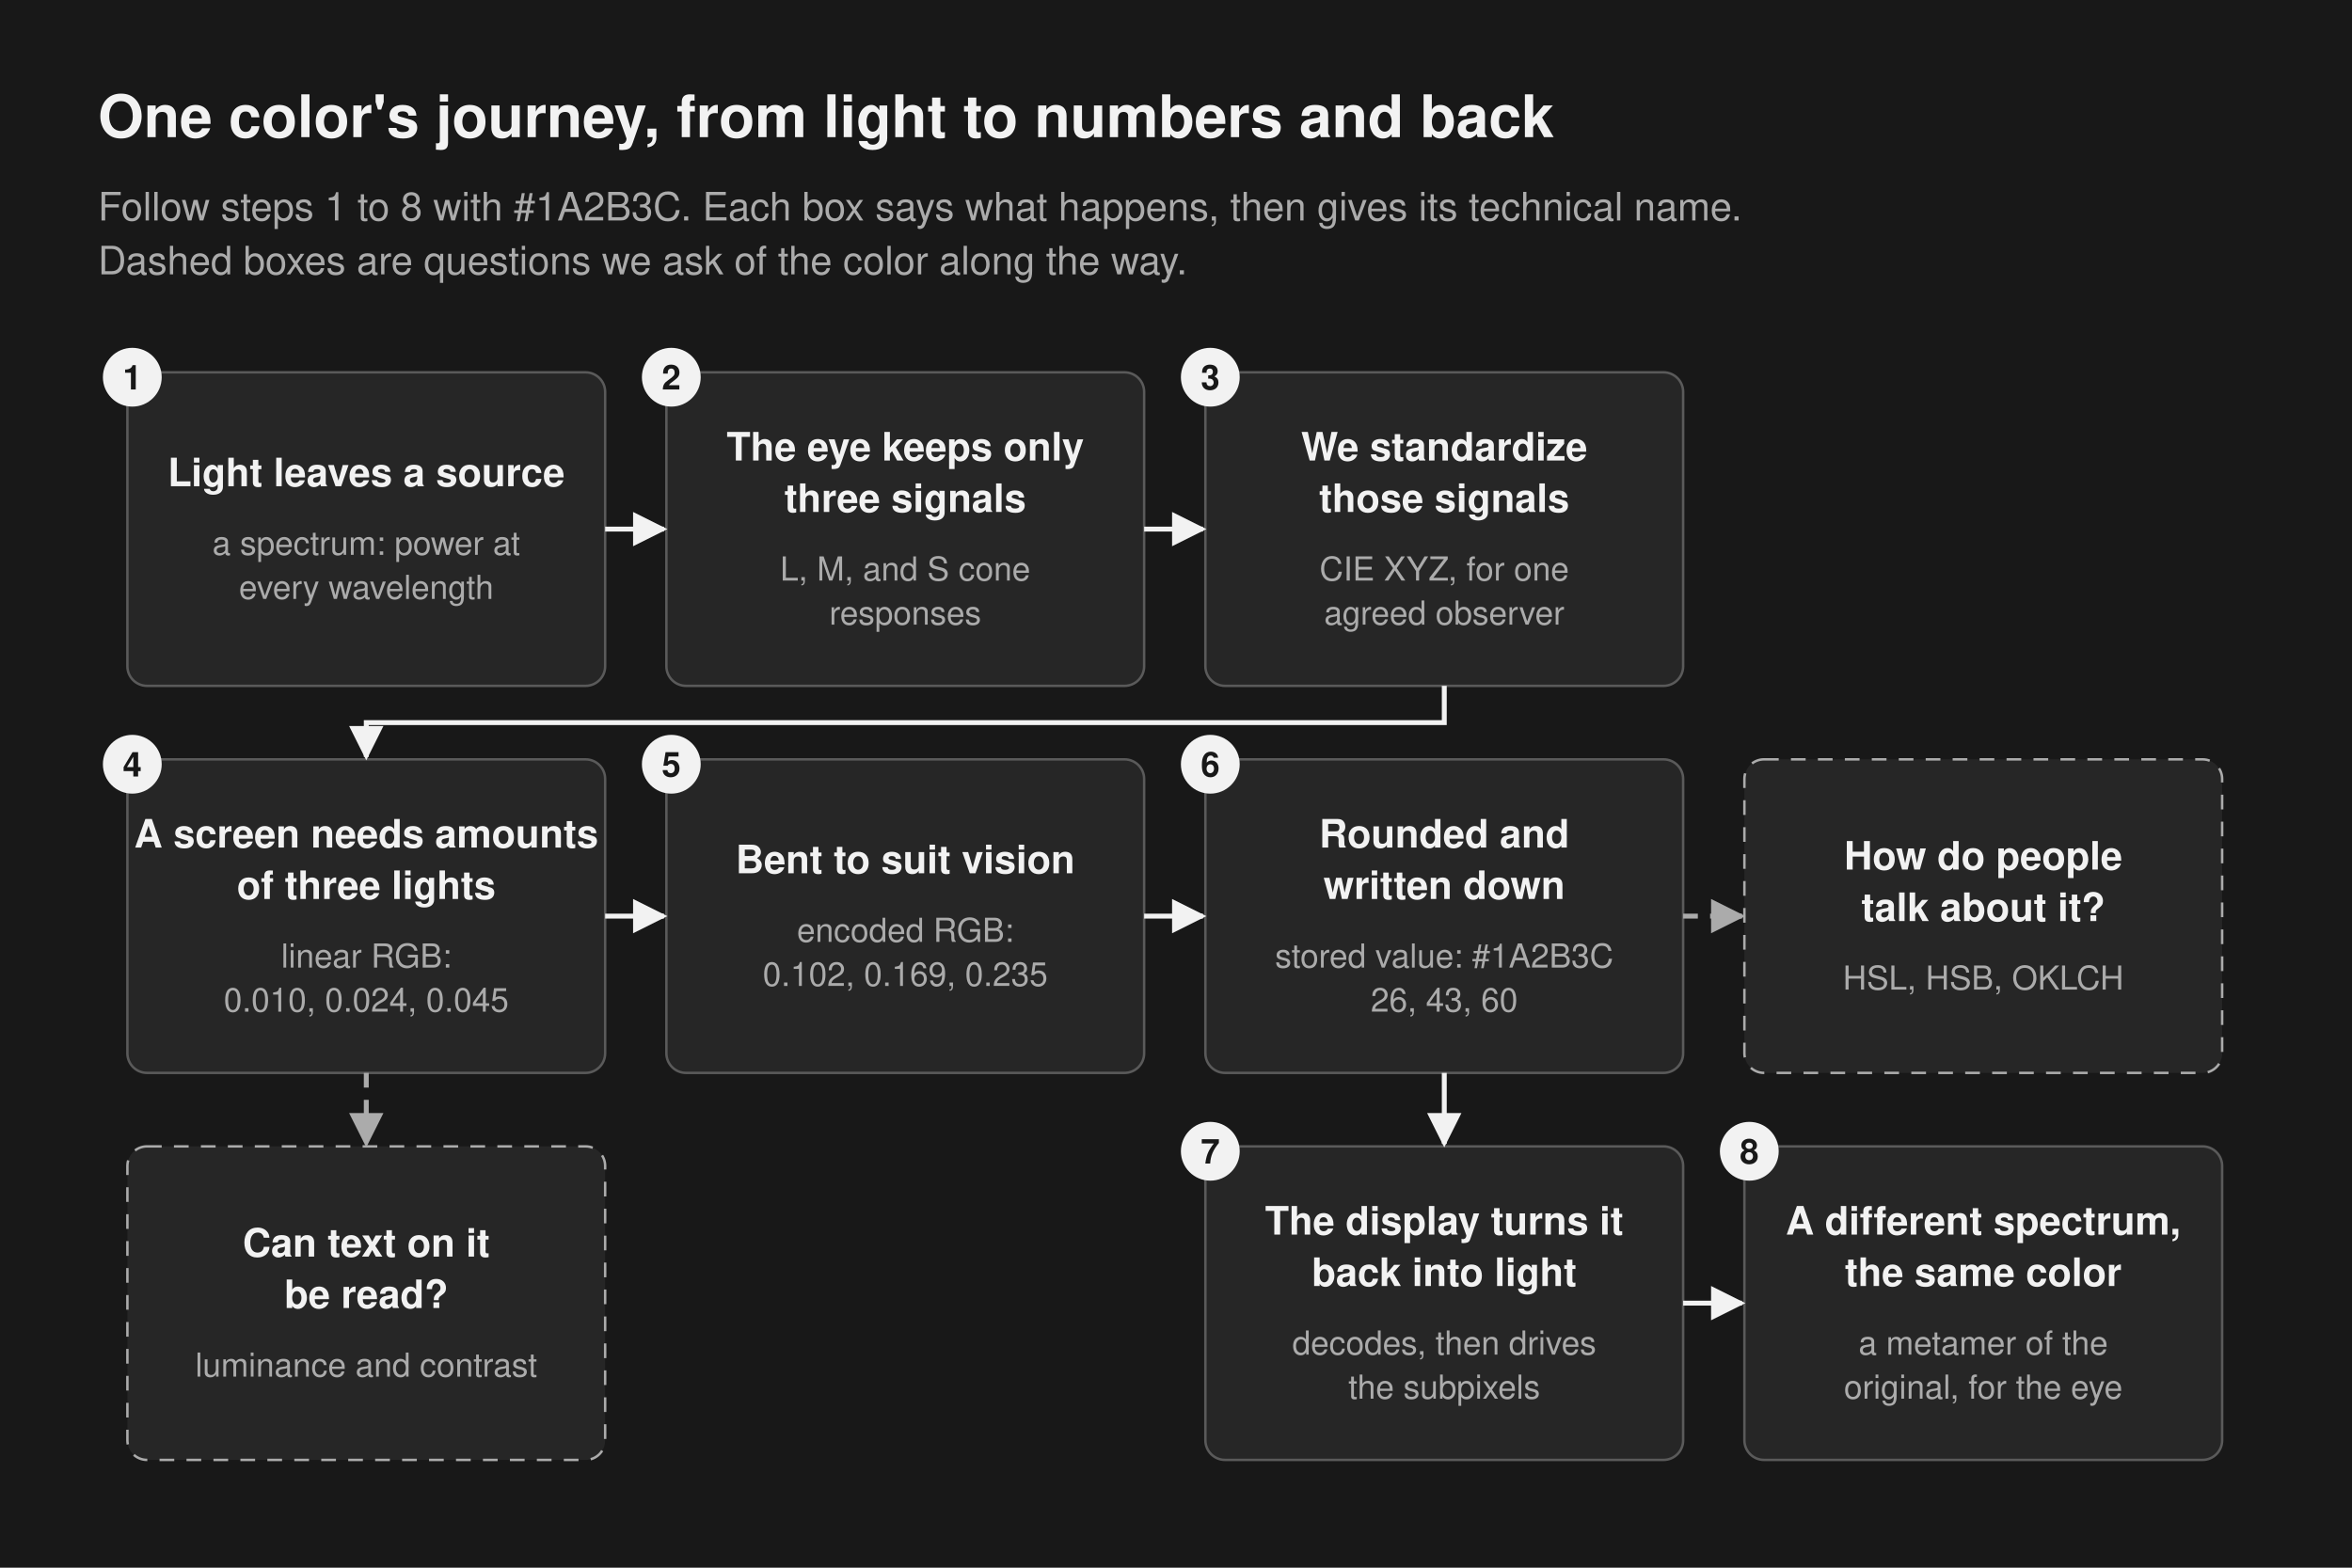
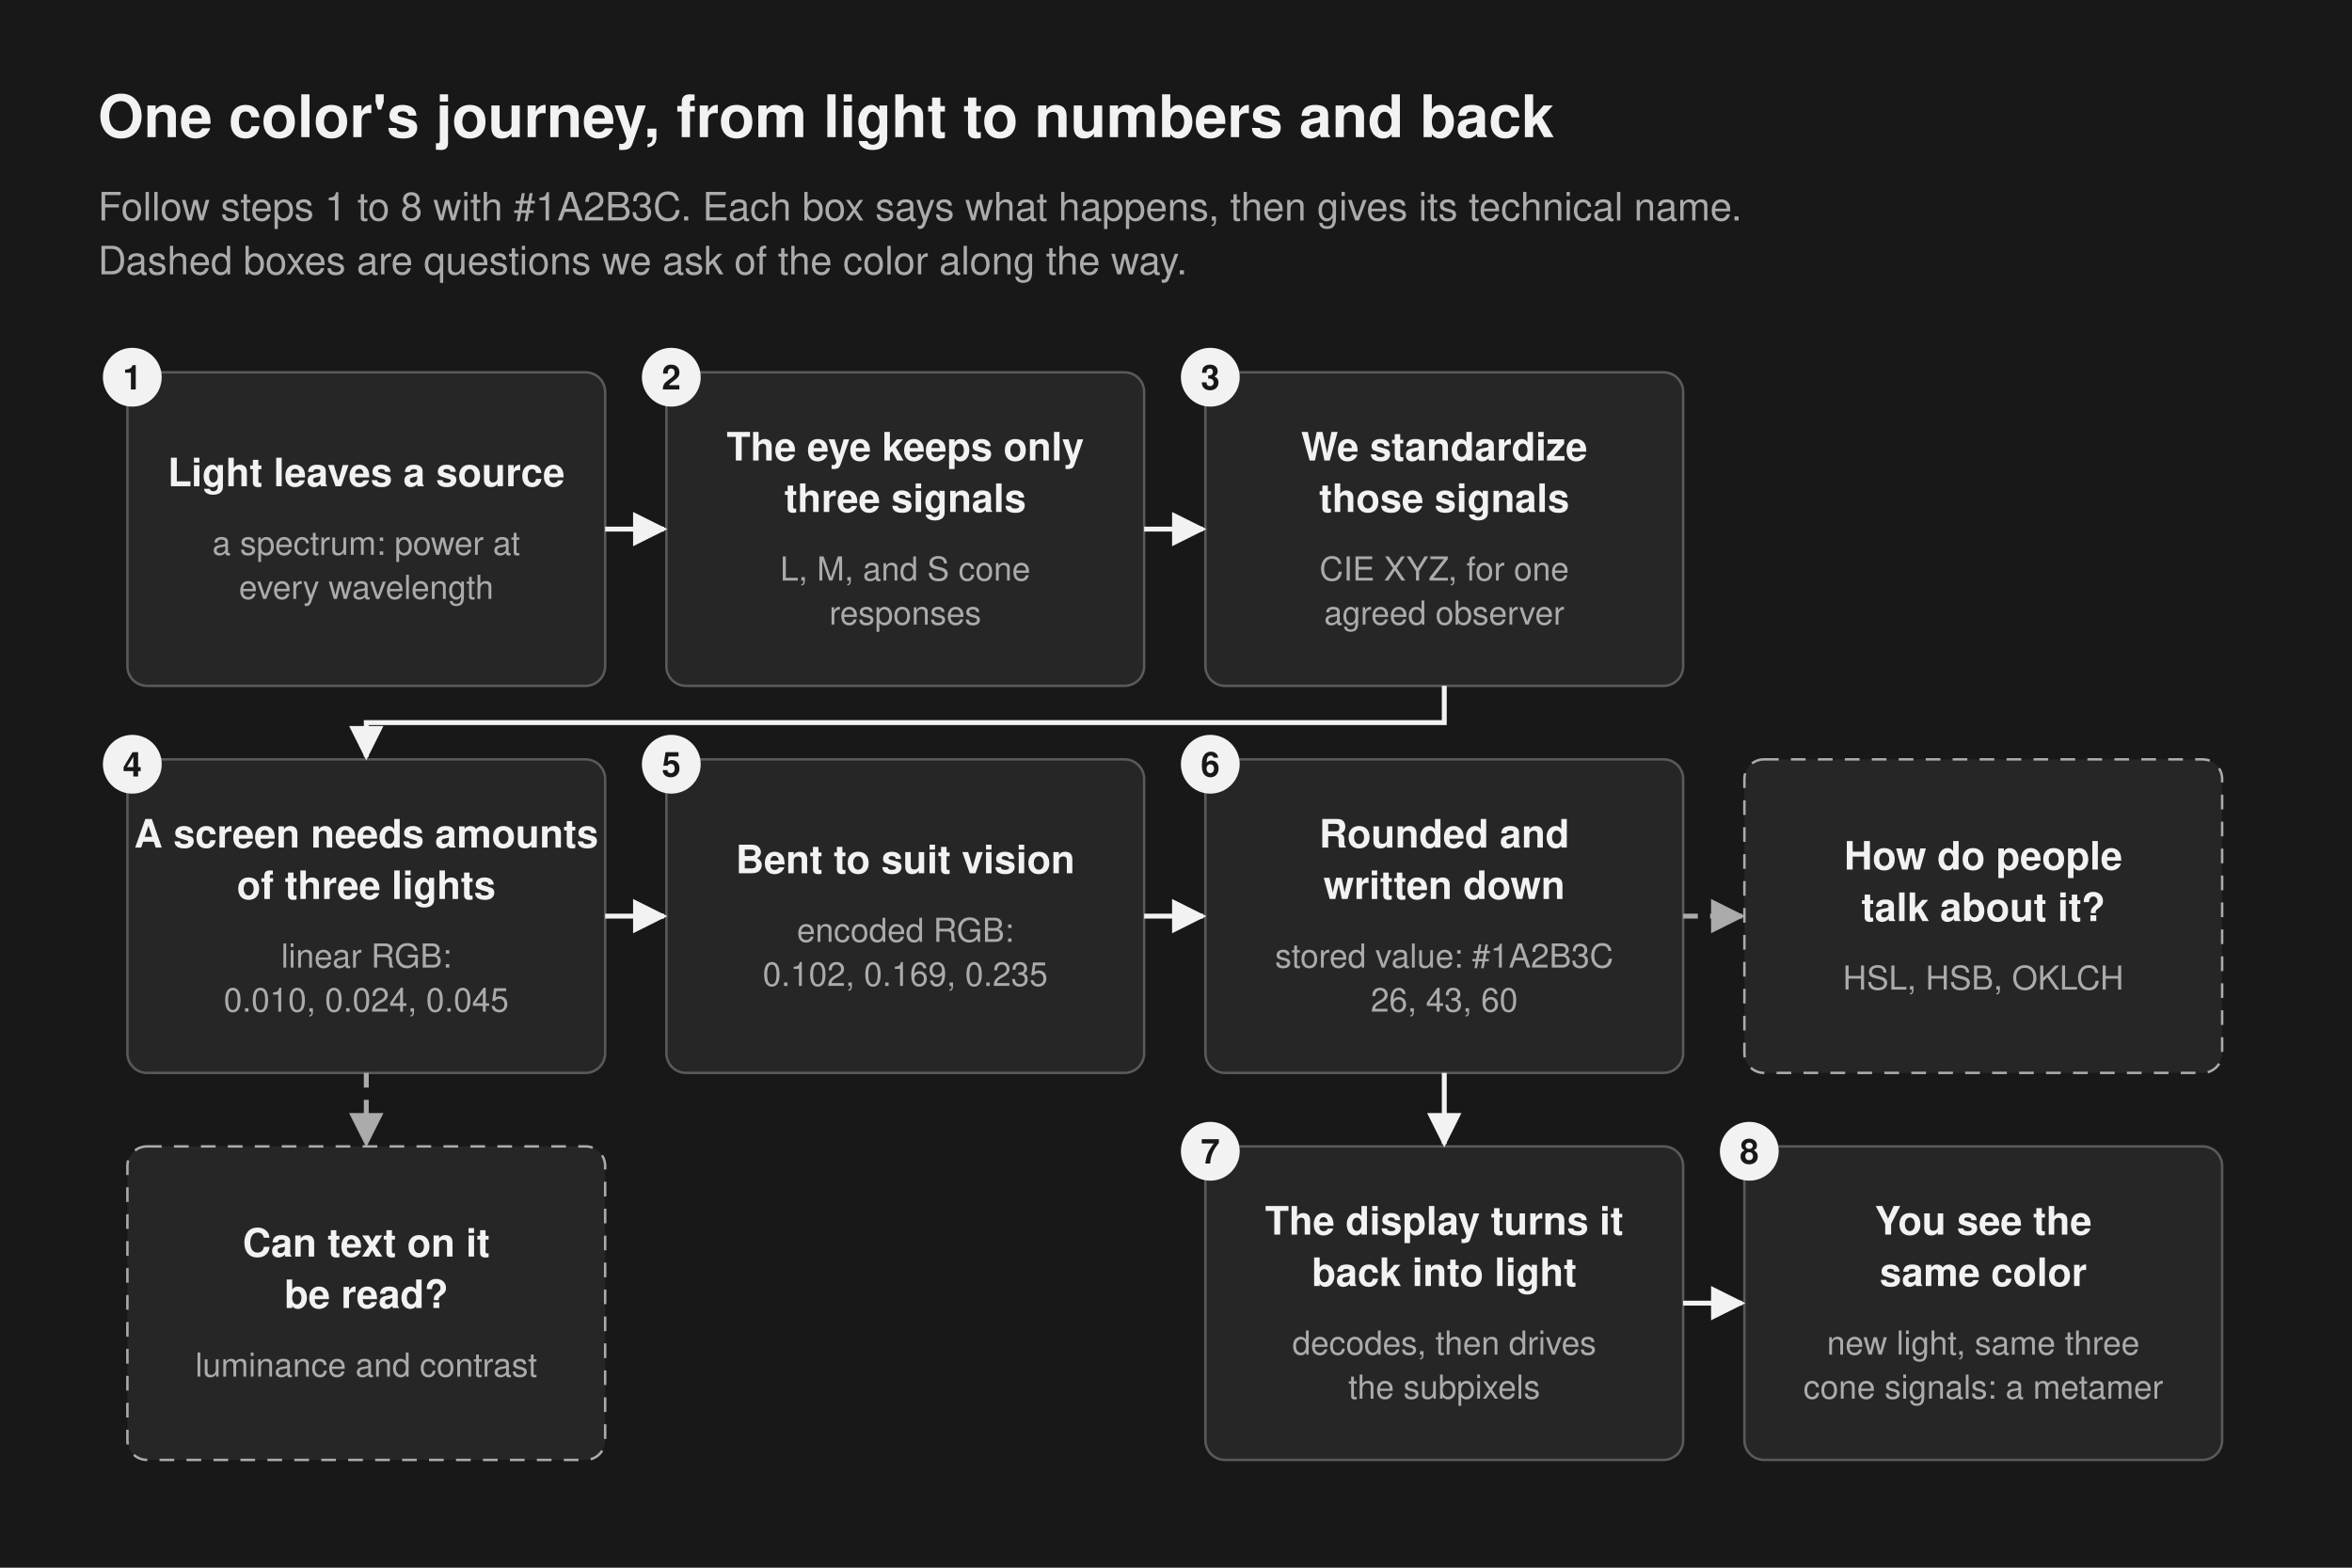
<svg xmlns="http://www.w3.org/2000/svg" width="960" height="640" viewBox="0 0 960 640" font-style="normal" font-family="'Rethink Sans','DM Sans',system-ui,-apple-system,'Segoe UI',Helvetica,Arial,sans-serif">
  <defs>
    <marker id="ai" viewBox="0 0 10 10" refX="9" refY="5" markerWidth="7" markerHeight="7" orient="auto">
      <path d="M0 0L10 5L0 10z" fill="#F2F2F2" />
    </marker>
    <marker id="am" viewBox="0 0 10 10" refX="9" refY="5" markerWidth="7" markerHeight="7" orient="auto">
      <path d="M0 0L10 5L0 10z" fill="#ABABAB" />
    </marker>
  </defs>
  <rect width="960" height="640" fill="#181818" />
  <text x="40" y="56" fill="#F2F2F2" font-size="24" font-weight="700">One color's journey, from light to numbers and back</text>
  <text x="40" y="90" fill="#ABABAB" font-size="16">Follow steps 1 to 8 with #1A2B3C. Each box says what happens, then gives its technical name.</text>
  <text x="40" y="112" fill="#ABABAB" font-size="16">Dashed boxes are questions we ask of the color along the way.</text>
  <rect x="52" y="152" width="195" height="128" rx="8" fill="#262626" stroke="#5A5A5A" />
  <text x="149.5" y="198.5" fill="#F2F2F2" font-size="16" font-weight="700" text-anchor="middle">Light leaves a source</text>
  <text x="149.5" y="226.5" fill="#ABABAB" font-size="13.5" text-anchor="middle">a spectrum: power at</text>
  <text x="149.5" y="244.5" fill="#ABABAB" font-size="13.5" text-anchor="middle">every wavelength</text>
  <circle cx="54" cy="154" r="12" fill="#F2F2F2" />
  <text x="54" y="159" fill="#181818" font-size="14" font-weight="700" text-anchor="middle">1</text>
  <rect x="272" y="152" width="195" height="128" rx="8" fill="#262626" stroke="#5A5A5A" />
  <text x="369.5" y="188" fill="#F2F2F2" font-size="16" font-weight="700" text-anchor="middle">The eye keeps only</text>
  <text x="369.5" y="209" fill="#F2F2F2" font-size="16" font-weight="700" text-anchor="middle">three signals</text>
  <text x="369.5" y="237" fill="#ABABAB" font-size="13.5" text-anchor="middle">L, M, and S cone</text>
  <text x="369.5" y="255" fill="#ABABAB" font-size="13.5" text-anchor="middle">responses</text>
  <circle cx="274" cy="154" r="12" fill="#F2F2F2" />
  <text x="274" y="159" fill="#181818" font-size="14" font-weight="700" text-anchor="middle">2</text>
  <rect x="492" y="152" width="195" height="128" rx="8" fill="#262626" stroke="#5A5A5A" />
  <text x="589.5" y="188" fill="#F2F2F2" font-size="16" font-weight="700" text-anchor="middle">We standardize</text>
  <text x="589.5" y="209" fill="#F2F2F2" font-size="16" font-weight="700" text-anchor="middle">those signals</text>
  <text x="589.5" y="237" fill="#ABABAB" font-size="13.5" text-anchor="middle">CIE XYZ, for one</text>
  <text x="589.5" y="255" fill="#ABABAB" font-size="13.5" text-anchor="middle">agreed observer</text>
  <circle cx="494" cy="154" r="12" fill="#F2F2F2" />
  <text x="494" y="159" fill="#181818" font-size="14" font-weight="700" text-anchor="middle">3</text>
  <rect x="52" y="310" width="195" height="128" rx="8" fill="#262626" stroke="#5A5A5A" />
  <text x="149.5" y="346" fill="#F2F2F2" font-size="16" font-weight="700" text-anchor="middle">A screen needs amounts</text>
  <text x="149.5" y="367" fill="#F2F2F2" font-size="16" font-weight="700" text-anchor="middle">of three lights</text>
  <text x="149.5" y="395" fill="#ABABAB" font-size="13.5" text-anchor="middle">linear RGB:</text>
  <text x="149.5" y="413" fill="#ABABAB" font-size="13.5" text-anchor="middle">0.010, 0.024, 0.045</text>
  <circle cx="54" cy="312" r="12" fill="#F2F2F2" />
  <text x="54" y="317" fill="#181818" font-size="14" font-weight="700" text-anchor="middle">4</text>
  <rect x="272" y="310" width="195" height="128" rx="8" fill="#262626" stroke="#5A5A5A" />
  <text x="369.5" y="356.5" fill="#F2F2F2" font-size="16" font-weight="700" text-anchor="middle">Bent to suit vision</text>
  <text x="369.5" y="384.5" fill="#ABABAB" font-size="13.5" text-anchor="middle">encoded RGB:</text>
  <text x="369.5" y="402.5" fill="#ABABAB" font-size="13.5" text-anchor="middle">0.102, 0.169, 0.235</text>
  <circle cx="274" cy="312" r="12" fill="#F2F2F2" />
  <text x="274" y="317" fill="#181818" font-size="14" font-weight="700" text-anchor="middle">5</text>
  <rect x="492" y="310" width="195" height="128" rx="8" fill="#262626" stroke="#5A5A5A" />
  <text x="589.5" y="346" fill="#F2F2F2" font-size="16" font-weight="700" text-anchor="middle">Rounded and</text>
  <text x="589.5" y="367" fill="#F2F2F2" font-size="16" font-weight="700" text-anchor="middle">written down</text>
  <text x="589.5" y="395" fill="#ABABAB" font-size="13.5" text-anchor="middle">stored value: #1A2B3C</text>
  <text x="589.5" y="413" fill="#ABABAB" font-size="13.5" text-anchor="middle">26, 43, 60</text>
  <circle cx="494" cy="312" r="12" fill="#F2F2F2" />
  <text x="494" y="317" fill="#181818" font-size="14" font-weight="700" text-anchor="middle">6</text>
  <rect x="712" y="310" width="195" height="128" rx="8" fill="#262626" stroke="#ABABAB" stroke-dasharray="6 5" />
  <text x="809.5" y="355" fill="#F2F2F2" font-size="16" font-weight="700" text-anchor="middle">How do people</text>
  <text x="809.5" y="376" fill="#F2F2F2" font-size="16" font-weight="700" text-anchor="middle">talk about it?</text>
  <text x="809.5" y="404" fill="#ABABAB" font-size="13.5" text-anchor="middle">HSL, HSB, OKLCH</text>
  <rect x="52" y="468" width="195" height="128" rx="8" fill="#262626" stroke="#ABABAB" stroke-dasharray="6 5" />
  <text x="149.5" y="513" fill="#F2F2F2" font-size="16" font-weight="700" text-anchor="middle">Can text on it</text>
  <text x="149.5" y="534" fill="#F2F2F2" font-size="16" font-weight="700" text-anchor="middle">be read?</text>
  <text x="149.5" y="562" fill="#ABABAB" font-size="13.5" text-anchor="middle">luminance and contrast</text>
  <rect x="492" y="468" width="195" height="128" rx="8" fill="#262626" stroke="#5A5A5A" />
  <text x="589.5" y="504" fill="#F2F2F2" font-size="16" font-weight="700" text-anchor="middle">The display turns it</text>
  <text x="589.5" y="525" fill="#F2F2F2" font-size="16" font-weight="700" text-anchor="middle">back into light</text>
  <text x="589.5" y="553" fill="#ABABAB" font-size="13.5" text-anchor="middle">decodes, then drives</text>
  <text x="589.5" y="571" fill="#ABABAB" font-size="13.5" text-anchor="middle">the subpixels</text>
  <circle cx="494" cy="470" r="12" fill="#F2F2F2" />
  <text x="494" y="475" fill="#181818" font-size="14" font-weight="700" text-anchor="middle">7</text>
  <rect x="712" y="468" width="195" height="128" rx="8" fill="#262626" stroke="#5A5A5A" />
-   <text x="809.5" y="504" fill="#F2F2F2" font-size="16" font-weight="700" text-anchor="middle">A different spectrum,</text>
-   <text x="809.5" y="525" fill="#F2F2F2" font-size="16" font-weight="700" text-anchor="middle">the same color</text>
-   <text x="809.5" y="553" fill="#ABABAB" font-size="13.5" text-anchor="middle">a metamer of the</text>
-   <text x="809.5" y="571" fill="#ABABAB" font-size="13.5" text-anchor="middle">original, for the eye</text>
+   <text x="809.5" y="504" fill="#F2F2F2" font-size="16" font-weight="700" text-anchor="middle">You see the</text>
+   <text x="809.5" y="525" fill="#F2F2F2" font-size="16" font-weight="700" text-anchor="middle">same color</text>
+   <text x="809.5" y="553" fill="#ABABAB" font-size="13.5" text-anchor="middle">new light, same three</text>
+   <text x="809.5" y="571" fill="#ABABAB" font-size="13.5" text-anchor="middle">cone signals: a metamer</text>
  <circle cx="714" cy="470" r="12" fill="#F2F2F2" />
  <text x="714" y="475" fill="#181818" font-size="14" font-weight="700" text-anchor="middle">8</text>
  <path d="M247 216H271" fill="none" stroke="#F2F2F2" stroke-width="2" marker-end="url(#ai)" />
  <path d="M467 216H491" fill="none" stroke="#F2F2F2" stroke-width="2" marker-end="url(#ai)" />
  <path d="M589.5 280V295H149.5V309" fill="none" stroke="#F2F2F2" stroke-width="2" marker-end="url(#ai)" />
  <path d="M247 374H271" fill="none" stroke="#F2F2F2" stroke-width="2" marker-end="url(#ai)" />
  <path d="M467 374H491" fill="none" stroke="#F2F2F2" stroke-width="2" marker-end="url(#ai)" />
  <path d="M687 374H711" fill="none" stroke="#ABABAB" stroke-width="2" stroke-dasharray="6 5" marker-end="url(#am)" />
  <path d="M149.5 438V467" fill="none" stroke="#ABABAB" stroke-width="2" stroke-dasharray="6 5" marker-end="url(#am)" />
  <path d="M589.5 438V467" fill="none" stroke="#F2F2F2" stroke-width="2" marker-end="url(#ai)" />
  <path d="M687 532H711" fill="none" stroke="#F2F2F2" stroke-width="2" marker-end="url(#ai)" />
</svg>
